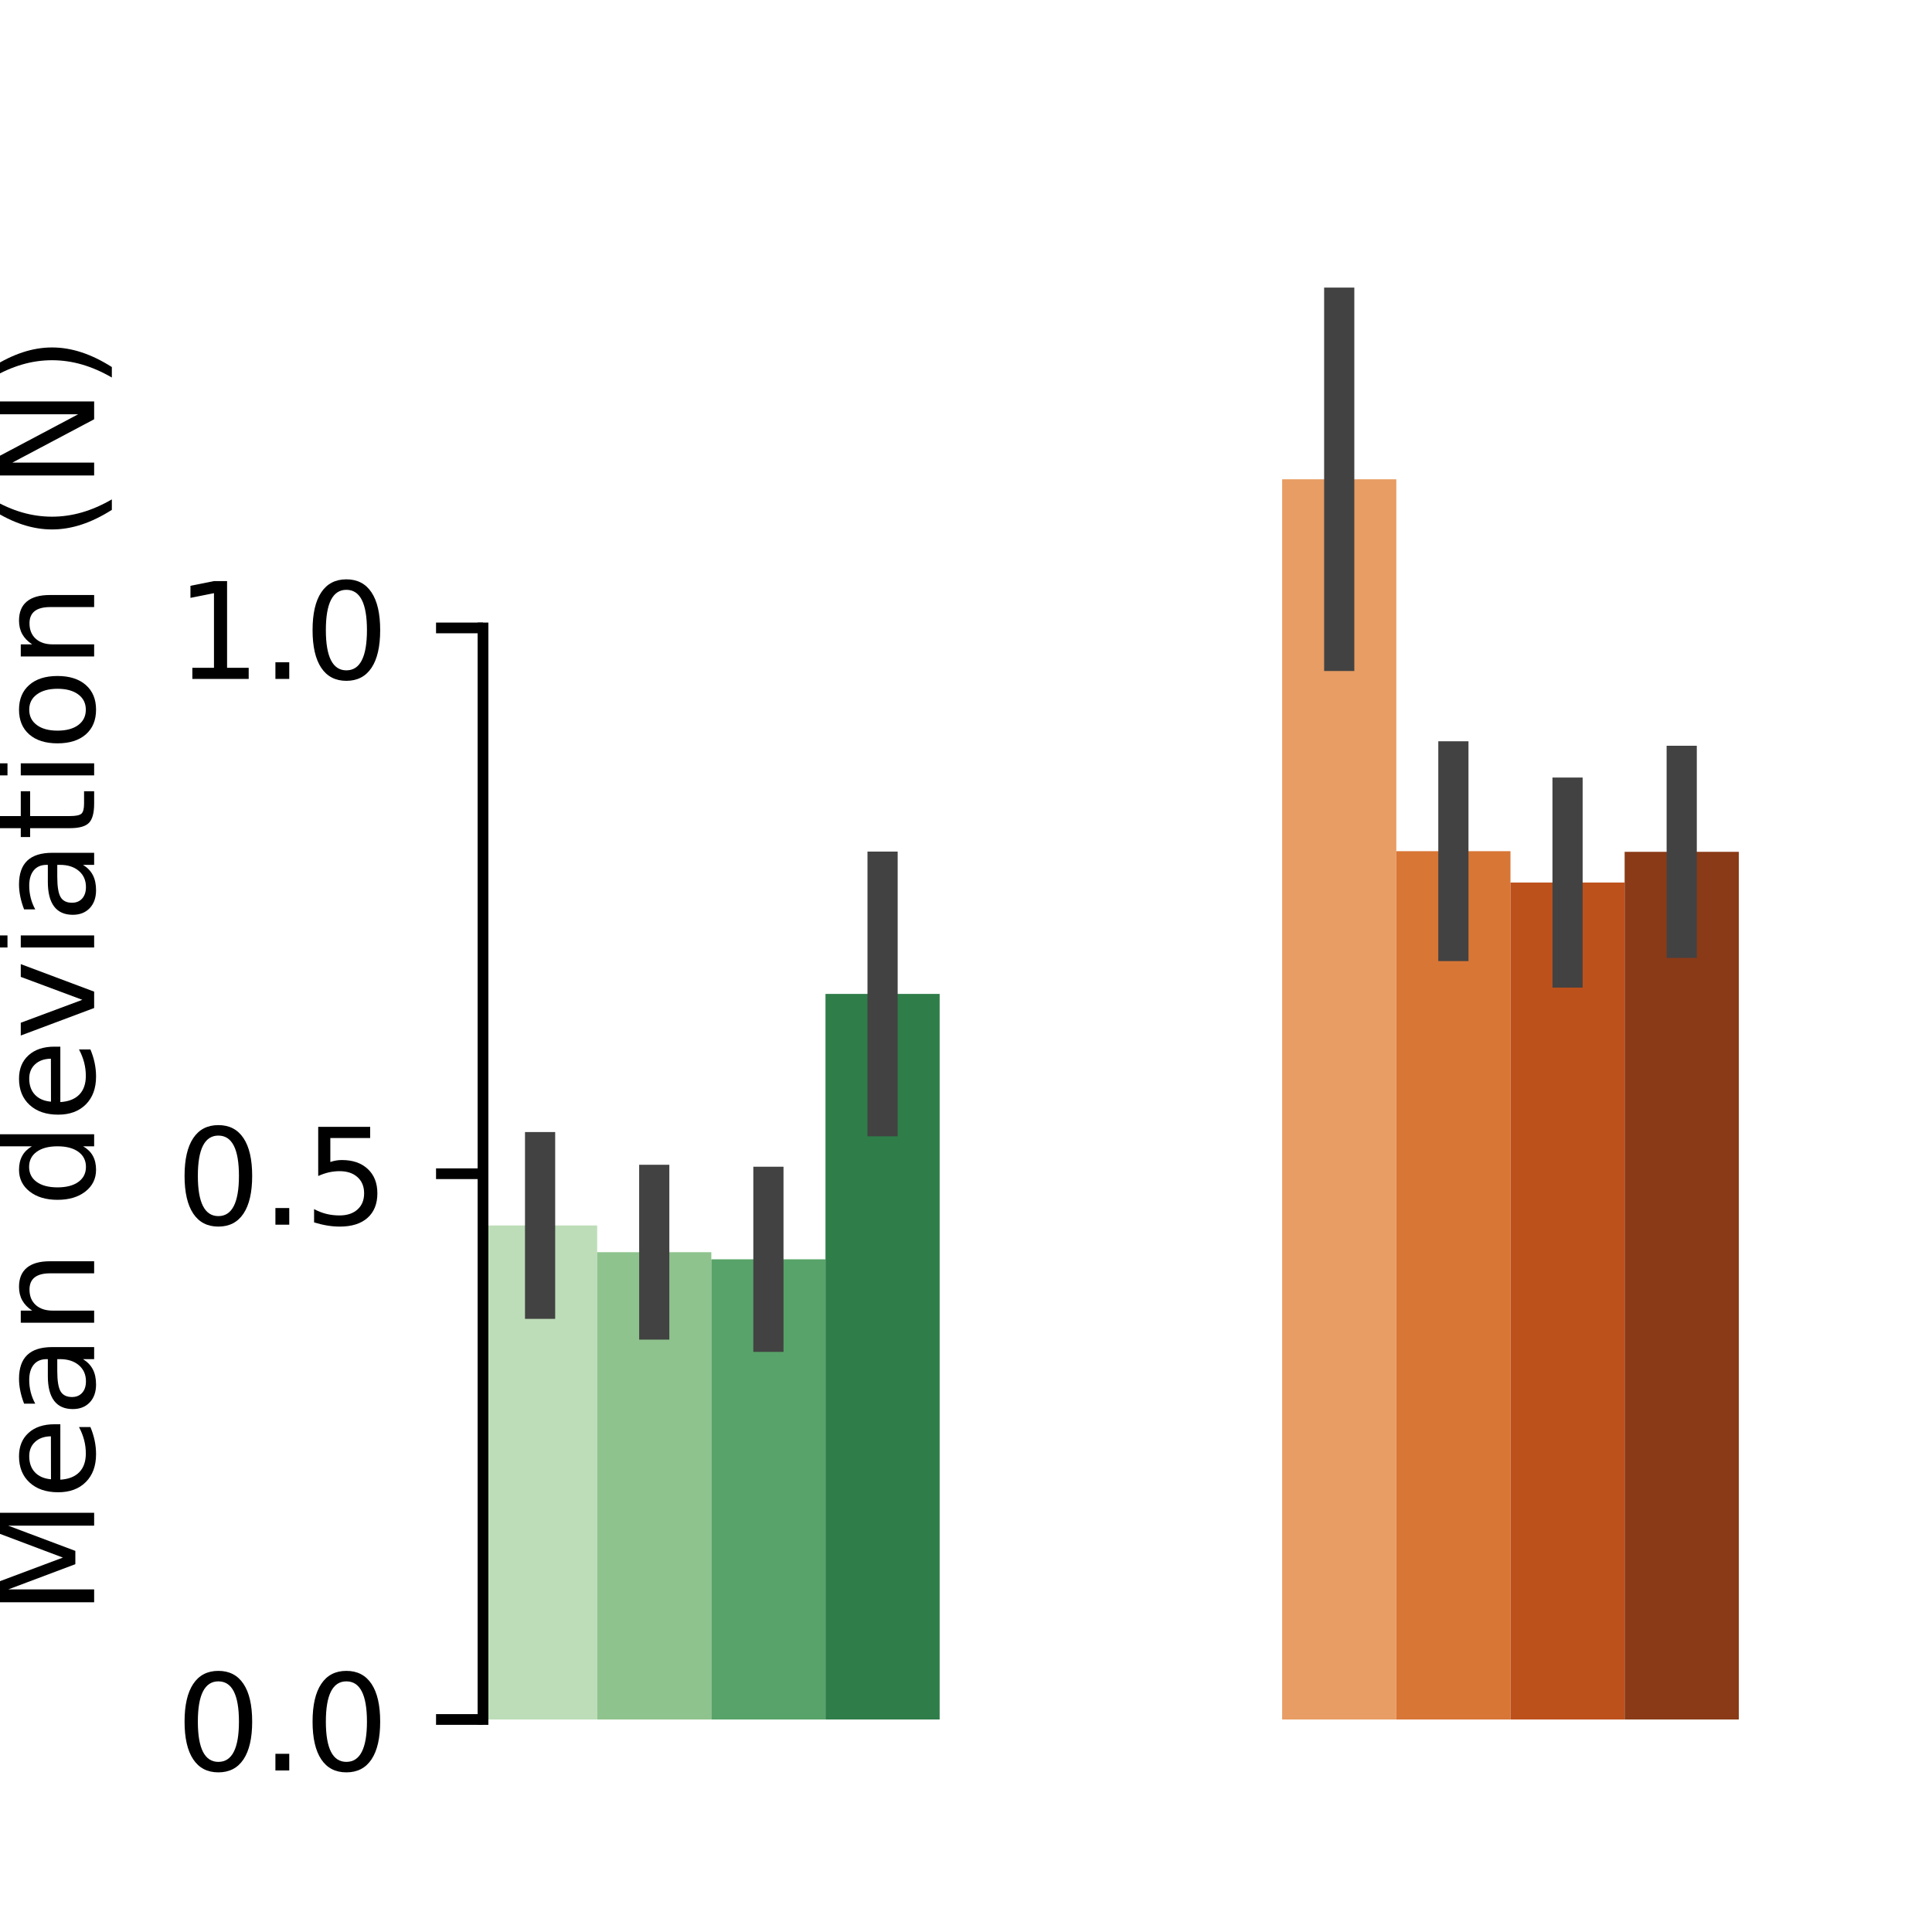
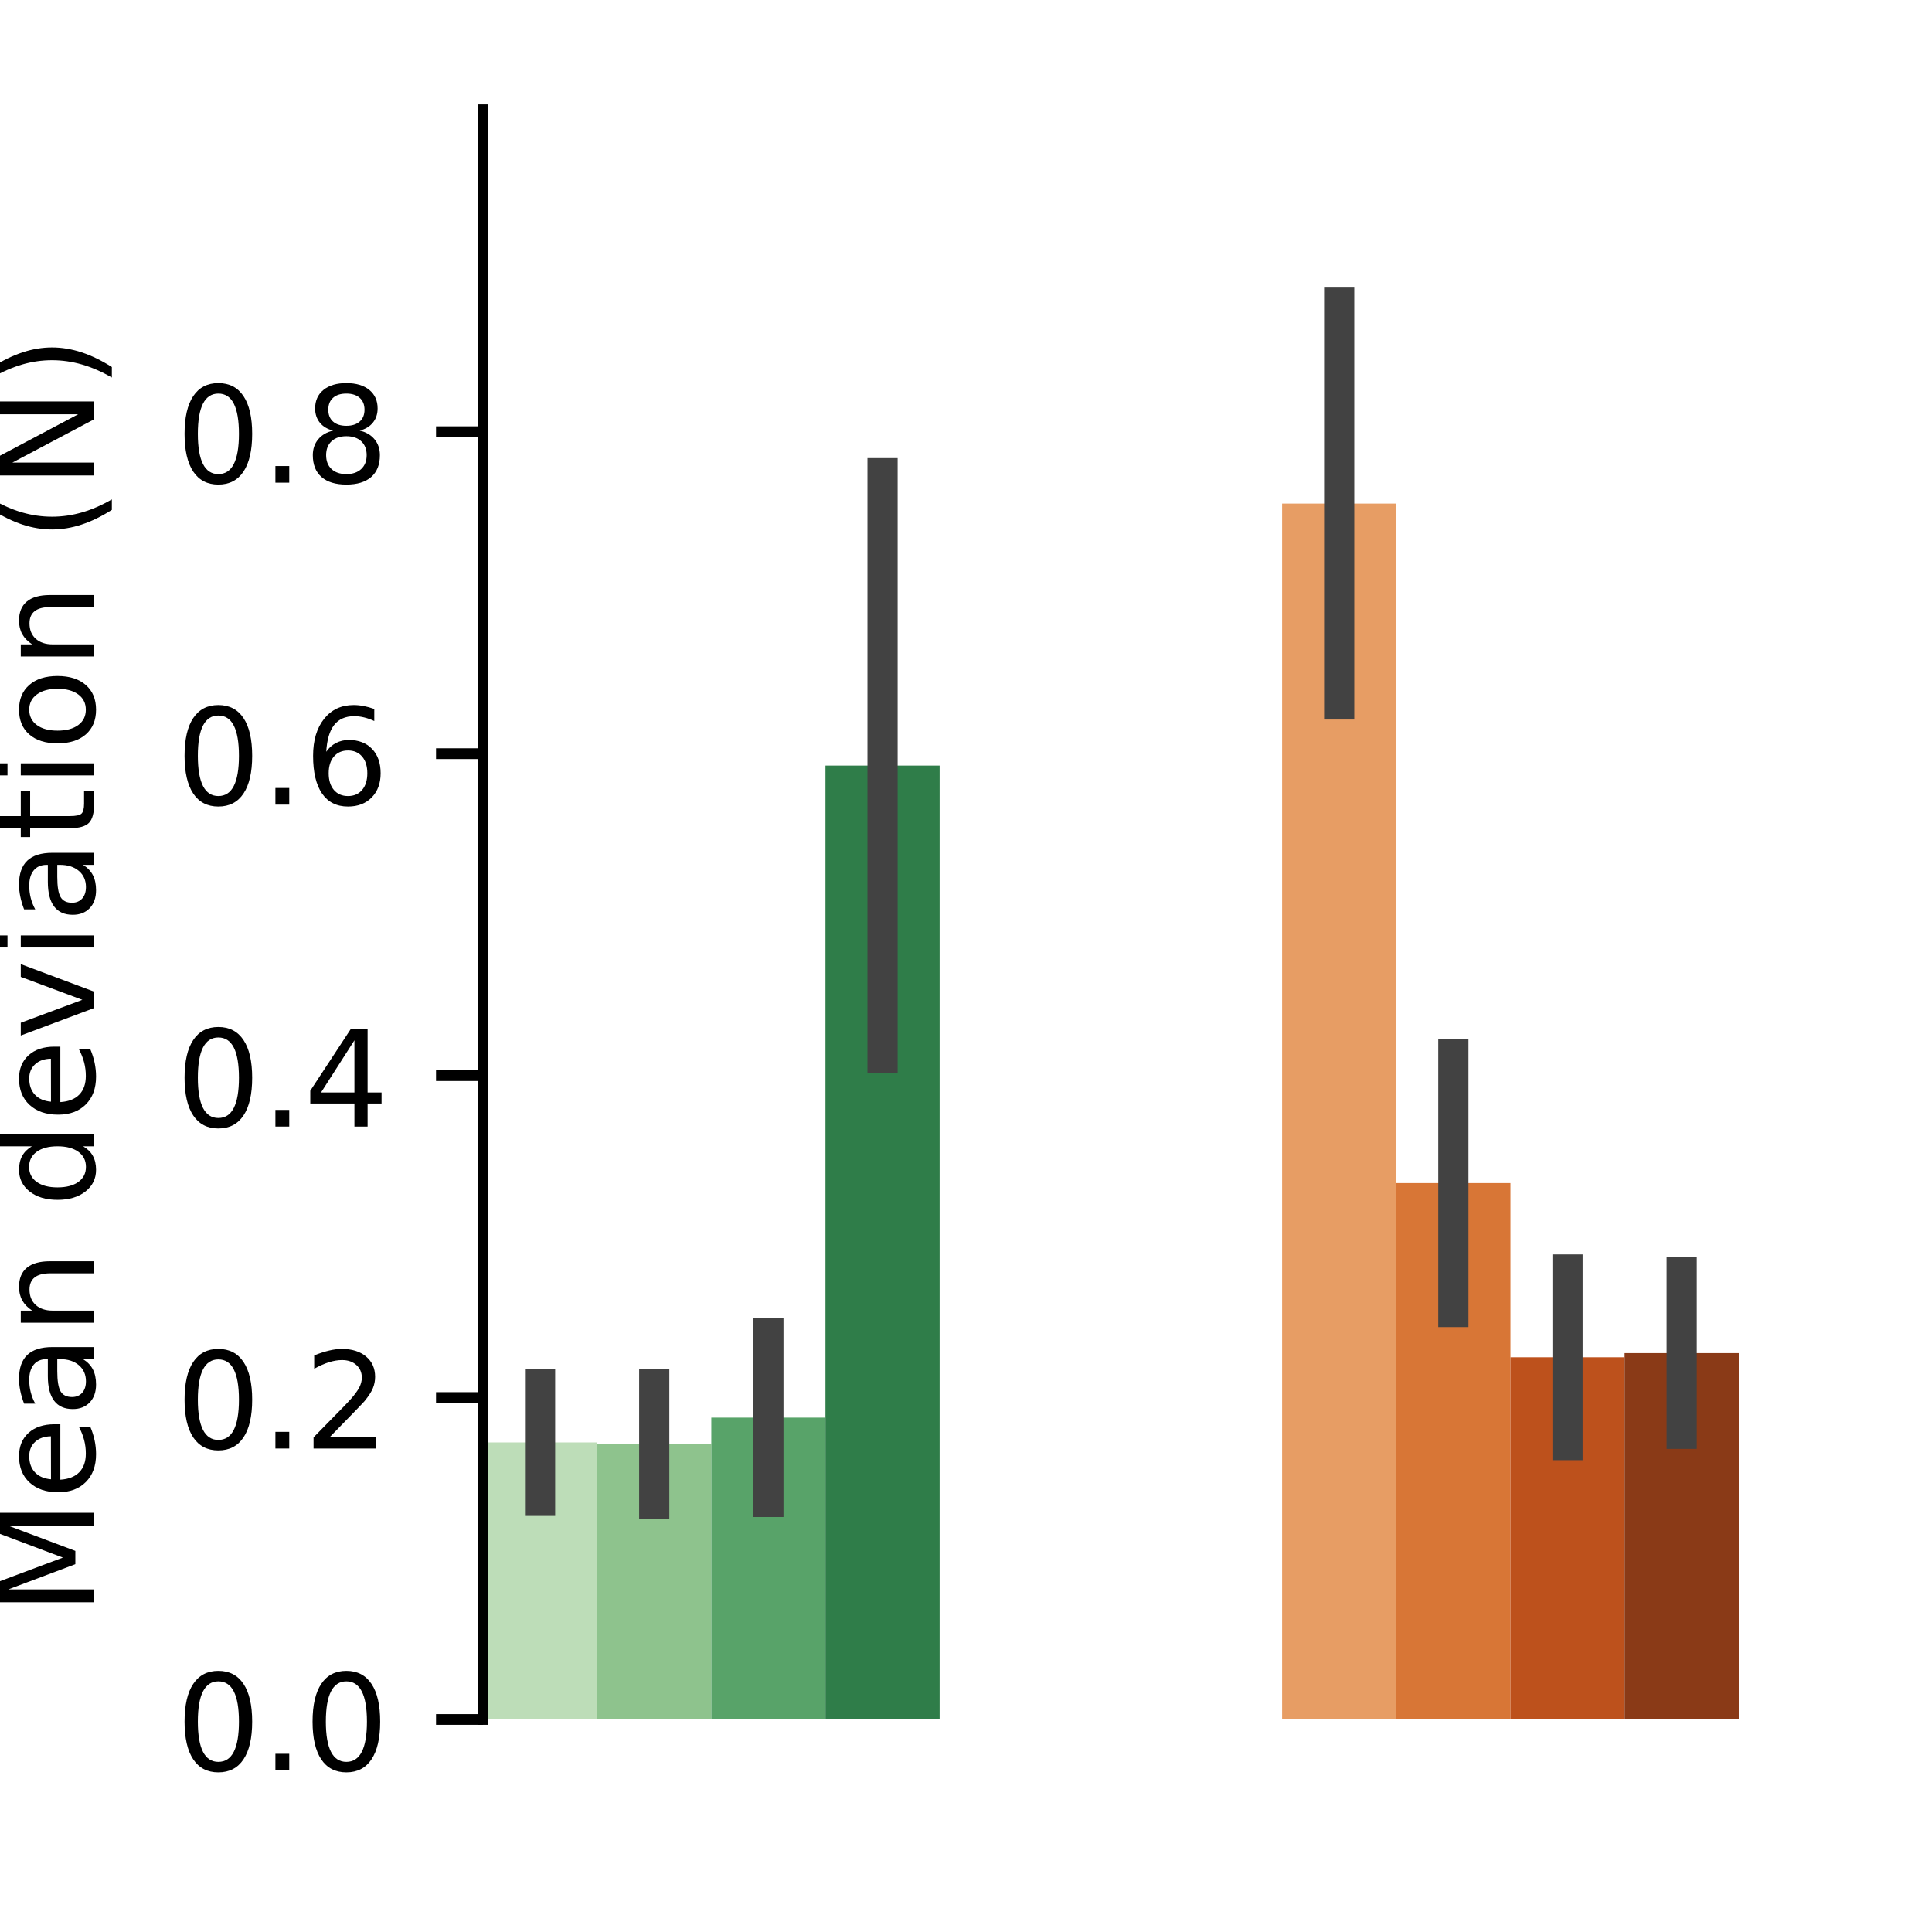
<svg xmlns="http://www.w3.org/2000/svg" xmlns:xlink="http://www.w3.org/1999/xlink" width="144pt" height="144pt" viewBox="0 0 144 144" version="1.1">
  <defs>
    <style type="text/css">*{stroke-linejoin: round; stroke-linecap: butt}</style>
  </defs>
  <g id="figure_1">
    <g id="patch_1">
      <path d="M 0 144  L 144 144  L 144 0  L 0 0  z " style="fill: #ffffff" />
    </g>
    <g id="axes_1">
      <g id="patch_2">
        <path d="M 36 128.16  L 78.545 128.16  L 78.545 17.28  L 36 17.28  z " style="fill: #ffffff" />
      </g>
      <g id="patch_3">
-         <path d="M 36 128.16  L 44.509 128.16  L 44.509 91.339  L 36 91.339  z " clip-path="url(#p6b0ba08336)" style="fill: #bdddb8" />
+         <path d="M 36 128.16  L 44.509 128.16  L 44.509 107.511  L 36 107.511  z " clip-path="url(#p6fe5c550fc)" style="fill: #bdddb8" />
      </g>
      <g id="patch_4">
-         <path d="M 44.509 128.16  L 53.018 128.16  L 53.018 93.331  L 44.509 93.331  z " clip-path="url(#p6b0ba08336)" style="fill: #8ec38d" />
+         <path d="M 44.509 128.16  L 53.018 128.16  L 53.018 107.616  L 44.509 107.616  z " clip-path="url(#p6fe5c550fc)" style="fill: #8ec38d" />
      </g>
      <g id="patch_5">
-         <path d="M 53.018 128.16  L 61.527 128.16  L 61.527 93.861  L 53.018 93.861  z " clip-path="url(#p6b0ba08336)" style="fill: #58a369" />
+         <path d="M 53.018 128.16  L 61.527 128.16  L 61.527 105.661  L 53.018 105.661  z " clip-path="url(#p6fe5c550fc)" style="fill: #58a369" />
      </g>
      <g id="patch_6">
-         <path d="M 61.527 128.16  L 70.036 128.16  L 70.036 74.081  L 61.527 74.081  z " clip-path="url(#p6b0ba08336)" style="fill: #2f7d49" />
+         <path d="M 61.527 128.16  L 70.036 128.16  L 70.036 57.061  L 61.527 57.061  z " clip-path="url(#p6fe5c550fc)" style="fill: #2f7d49" />
      </g>
      <g id="matplotlib.axis_1" />
      <g id="matplotlib.axis_2">
        <g id="ytick_1">
          <g id="line2d_1">
            <defs>
-               <path id="mafdeb0dd1a" d="M 0 0  L -3.5 0  " style="stroke: #000000; stroke-width: 0.8" />
+               <path id="m4ddf3623a4" d="M 0 0  L -3.5 0  " style="stroke: #000000; stroke-width: 0.8" />
            </defs>
            <g>
-               <use xlink:href="#mafdeb0dd1a" x="36" y="128.16" style="stroke: #000000; stroke-width: 0.8" />
+               <use xlink:href="#m4ddf3623a4" x="36" y="128.16" style="stroke: #000000; stroke-width: 0.8" />
            </g>
          </g>
          <g id="text_1">
            <g transform="translate(13.09688 131.9592) scale(0.1 -0.1)">
              <defs>
                <path id="DejaVuSans-30" d="M 2034 4250  Q 1547 4250 1301 3770  Q 1056 3291 1056 2328  Q 1056 1369 1301 889  Q 1547 409 2034 409  Q 2525 409 2770 889  Q 3016 1369 3016 2328  Q 3016 3291 2770 3770  Q 2525 4250 2034 4250  z M 2034 4750  Q 2819 4750 3233 4129  Q 3647 3509 3647 2328  Q 3647 1150 3233 529  Q 2819 -91 2034 -91  Q 1250 -91 836 529  Q 422 1150 422 2328  Q 422 3509 836 4129  Q 1250 4750 2034 4750  z " transform="scale(0.015625)" />
                <path id="DejaVuSans-2e" d="M 684 794  L 1344 794  L 1344 0  L 684 0  L 684 794  z " transform="scale(0.015625)" />
              </defs>
              <use xlink:href="#DejaVuSans-30" />
              <use xlink:href="#DejaVuSans-2e" transform="translate(63.62305 0)" />
              <use xlink:href="#DejaVuSans-30" transform="translate(95.41016 0)" />
            </g>
          </g>
        </g>
        <g id="ytick_2">
          <g id="line2d_2">
            <g>
-               <use xlink:href="#mafdeb0dd1a" x="36" y="87.482" style="stroke: #000000; stroke-width: 0.8" />
+               <use xlink:href="#m4ddf3623a4" x="36" y="104.164" style="stroke: #000000; stroke-width: 0.8" />
            </g>
          </g>
          <g id="text_2">
-             <g transform="translate(13.09688 91.28084) scale(0.1 -0.1)">
-               <defs>
-                 <path id="DejaVuSans-35" d="M 691 4666  L 3169 4666  L 3169 4134  L 1269 4134  L 1269 2991  Q 1406 3038 1543 3061  Q 1681 3084 1819 3084  Q 2600 3084 3056 2656  Q 3513 2228 3513 1497  Q 3513 744 3044 326  Q 2575 -91 1722 -91  Q 1428 -91 1123 -41  Q 819 9 494 109  L 494 744  Q 775 591 1075 516  Q 1375 441 1709 441  Q 2250 441 2565 725  Q 2881 1009 2881 1497  Q 2881 1984 2565 2268  Q 2250 2553 1709 2553  Q 1456 2553 1204 2497  Q 953 2441 691 2322  L 691 4666  z " transform="scale(0.015625)" />
-               </defs>
-               <use xlink:href="#DejaVuSans-30" />
-               <use xlink:href="#DejaVuSans-2e" transform="translate(63.62305 0)" />
-               <use xlink:href="#DejaVuSans-35" transform="translate(95.41016 0)" />
+             <g transform="translate(13.09688 107.9635) scale(0.1 -0.1)">
+               <defs>
+                 <path id="DejaVuSans-32" d="M 1228 531  L 3431 531  L 3431 0  L 469 0  L 469 531  Q 828 903 1448 1529  Q 2069 2156 2228 2338  Q 2531 2678 2651 2914  Q 2772 3150 2772 3378  Q 2772 3750 2511 3984  Q 2250 4219 1831 4219  Q 1534 4219 1204 4116  Q 875 4013 500 3803  L 500 4441  Q 881 4594 1212 4672  Q 1544 4750 1819 4750  Q 2544 4750 2975 4387  Q 3406 4025 3406 3419  Q 3406 3131 3298 2873  Q 3191 2616 2906 2266  Q 2828 2175 2409 1742  Q 1991 1309 1228 531  z " transform="scale(0.015625)" />
+               </defs>
+               <use xlink:href="#DejaVuSans-30" />
+               <use xlink:href="#DejaVuSans-2e" transform="translate(63.62305 0)" />
+               <use xlink:href="#DejaVuSans-32" transform="translate(95.41016 0)" />
            </g>
          </g>
        </g>
        <g id="ytick_3">
          <g id="line2d_3">
            <g>
-               <use xlink:href="#mafdeb0dd1a" x="36" y="46.803" style="stroke: #000000; stroke-width: 0.8" />
+               <use xlink:href="#m4ddf3623a4" x="36" y="80.169" style="stroke: #000000; stroke-width: 0.8" />
            </g>
          </g>
          <g id="text_3">
-             <g transform="translate(13.09688 50.60247) scale(0.1 -0.1)">
-               <defs>
-                 <path id="DejaVuSans-31" d="M 794 531  L 1825 531  L 1825 4091  L 703 3866  L 703 4441  L 1819 4666  L 2450 4666  L 2450 531  L 3481 531  L 3481 0  L 794 0  L 794 531  z " transform="scale(0.015625)" />
-               </defs>
-               <use xlink:href="#DejaVuSans-31" />
-               <use xlink:href="#DejaVuSans-2e" transform="translate(63.62305 0)" />
-               <use xlink:href="#DejaVuSans-30" transform="translate(95.41016 0)" />
-             </g>
-           </g>
-         </g>
-         <g id="text_4">
+             <g transform="translate(13.09688 83.96776) scale(0.1 -0.1)">
+               <defs>
+                 <path id="DejaVuSans-34" d="M 2419 4116  L 825 1625  L 2419 1625  L 2419 4116  z M 2253 4666  L 3047 4666  L 3047 1625  L 3713 1625  L 3713 1100  L 3047 1100  L 3047 0  L 2419 0  L 2419 1100  L 313 1100  L 313 1709  L 2253 4666  z " transform="scale(0.015625)" />
+               </defs>
+               <use xlink:href="#DejaVuSans-30" />
+               <use xlink:href="#DejaVuSans-2e" transform="translate(63.62305 0)" />
+               <use xlink:href="#DejaVuSans-34" transform="translate(95.41016 0)" />
+             </g>
+           </g>
+         </g>
+         <g id="ytick_4">
+           <g id="line2d_4">
+             <g>
+               <use xlink:href="#m4ddf3623a4" x="36" y="56.173" style="stroke: #000000; stroke-width: 0.8" />
+             </g>
+           </g>
+           <g id="text_4">
+             <g transform="translate(13.09688 59.97204) scale(0.1 -0.1)">
+               <defs>
+                 <path id="DejaVuSans-36" d="M 2113 2584  Q 1688 2584 1439 2293  Q 1191 2003 1191 1497  Q 1191 994 1439 701  Q 1688 409 2113 409  Q 2538 409 2786 701  Q 3034 994 3034 1497  Q 3034 2003 2786 2293  Q 2538 2584 2113 2584  z M 3366 4563  L 3366 3988  Q 3128 4100 2886 4159  Q 2644 4219 2406 4219  Q 1781 4219 1451 3797  Q 1122 3375 1075 2522  Q 1259 2794 1537 2939  Q 1816 3084 2150 3084  Q 2853 3084 3261 2657  Q 3669 2231 3669 1497  Q 3669 778 3244 343  Q 2819 -91 2113 -91  Q 1303 -91 875 529  Q 447 1150 447 2328  Q 447 3434 972 4092  Q 1497 4750 2381 4750  Q 2619 4750 2861 4703  Q 3103 4656 3366 4563  z " transform="scale(0.015625)" />
+               </defs>
+               <use xlink:href="#DejaVuSans-30" />
+               <use xlink:href="#DejaVuSans-2e" transform="translate(63.62305 0)" />
+               <use xlink:href="#DejaVuSans-36" transform="translate(95.41016 0)" />
+             </g>
+           </g>
+         </g>
+         <g id="ytick_5">
+           <g id="line2d_5">
+             <g>
+               <use xlink:href="#m4ddf3623a4" x="36" y="32.177" style="stroke: #000000; stroke-width: 0.8" />
+             </g>
+           </g>
+           <g id="text_5">
+             <g transform="translate(13.09688 35.97631) scale(0.1 -0.1)">
+               <defs>
+                 <path id="DejaVuSans-38" d="M 2034 2216  Q 1584 2216 1326 1975  Q 1069 1734 1069 1313  Q 1069 891 1326 650  Q 1584 409 2034 409  Q 2484 409 2743 651  Q 3003 894 3003 1313  Q 3003 1734 2745 1975  Q 2488 2216 2034 2216  z M 1403 2484  Q 997 2584 770 2862  Q 544 3141 544 3541  Q 544 4100 942 4425  Q 1341 4750 2034 4750  Q 2731 4750 3128 4425  Q 3525 4100 3525 3541  Q 3525 3141 3298 2862  Q 3072 2584 2669 2484  Q 3125 2378 3379 2068  Q 3634 1759 3634 1313  Q 3634 634 3220 271  Q 2806 -91 2034 -91  Q 1263 -91 848 271  Q 434 634 434 1313  Q 434 1759 690 2068  Q 947 2378 1403 2484  z M 1172 3481  Q 1172 3119 1398 2916  Q 1625 2713 2034 2713  Q 2441 2713 2670 2916  Q 2900 3119 2900 3481  Q 2900 3844 2670 4047  Q 2441 4250 2034 4250  Q 1625 4250 1398 4047  Q 1172 3844 1172 3481  z " transform="scale(0.015625)" />
+               </defs>
+               <use xlink:href="#DejaVuSans-30" />
+               <use xlink:href="#DejaVuSans-2e" transform="translate(63.62305 0)" />
+               <use xlink:href="#DejaVuSans-38" transform="translate(95.41016 0)" />
+             </g>
+           </g>
+         </g>
+         <g id="text_6">
          <g transform="translate(7.017187 120.4044) rotate(-90) scale(0.1 -0.1)">
            <defs>
              <path id="DejaVuSans-4d" d="M 628 4666  L 1569 4666  L 2759 1491  L 3956 4666  L 4897 4666  L 4897 0  L 4281 0  L 4281 4097  L 3078 897  L 2444 897  L 1241 4097  L 1241 0  L 628 0  L 628 4666  z " transform="scale(0.015625)" />
              <path id="DejaVuSans-65" d="M 3597 1894  L 3597 1613  L 953 1613  Q 991 1019 1311 708  Q 1631 397 2203 397  Q 2534 397 2845 478  Q 3156 559 3463 722  L 3463 178  Q 3153 47 2828 -22  Q 2503 -91 2169 -91  Q 1331 -91 842 396  Q 353 884 353 1716  Q 353 2575 817 3079  Q 1281 3584 2069 3584  Q 2775 3584 3186 3129  Q 3597 2675 3597 1894  z M 3022 2063  Q 3016 2534 2758 2815  Q 2500 3097 2075 3097  Q 1594 3097 1305 2825  Q 1016 2553 972 2059  L 3022 2063  z " transform="scale(0.015625)" />
              <path id="DejaVuSans-61" d="M 2194 1759  Q 1497 1759 1228 1600  Q 959 1441 959 1056  Q 959 750 1161 570  Q 1363 391 1709 391  Q 2188 391 2477 730  Q 2766 1069 2766 1631  L 2766 1759  L 2194 1759  z M 3341 1997  L 3341 0  L 2766 0  L 2766 531  Q 2569 213 2275 61  Q 1981 -91 1556 -91  Q 1019 -91 701 211  Q 384 513 384 1019  Q 384 1609 779 1909  Q 1175 2209 1959 2209  L 2766 2209  L 2766 2266  Q 2766 2663 2505 2880  Q 2244 3097 1772 3097  Q 1472 3097 1187 3025  Q 903 2953 641 2809  L 641 3341  Q 956 3463 1253 3523  Q 1550 3584 1831 3584  Q 2591 3584 2966 3190  Q 3341 2797 3341 1997  z " transform="scale(0.015625)" />
              <path id="DejaVuSans-6e" d="M 3513 2113  L 3513 0  L 2938 0  L 2938 2094  Q 2938 2591 2744 2837  Q 2550 3084 2163 3084  Q 1697 3084 1428 2787  Q 1159 2491 1159 1978  L 1159 0  L 581 0  L 581 3500  L 1159 3500  L 1159 2956  Q 1366 3272 1645 3428  Q 1925 3584 2291 3584  Q 2894 3584 3203 3211  Q 3513 2838 3513 2113  z " transform="scale(0.015625)" />
              <path id="DejaVuSans-20" transform="scale(0.015625)" />
              <path id="DejaVuSans-64" d="M 2906 2969  L 2906 4863  L 3481 4863  L 3481 0  L 2906 0  L 2906 525  Q 2725 213 2448 61  Q 2172 -91 1784 -91  Q 1150 -91 751 415  Q 353 922 353 1747  Q 353 2572 751 3078  Q 1150 3584 1784 3584  Q 2172 3584 2448 3432  Q 2725 3281 2906 2969  z M 947 1747  Q 947 1113 1208 752  Q 1469 391 1925 391  Q 2381 391 2643 752  Q 2906 1113 2906 1747  Q 2906 2381 2643 2742  Q 2381 3103 1925 3103  Q 1469 3103 1208 2742  Q 947 2381 947 1747  z " transform="scale(0.015625)" />
              <path id="DejaVuSans-76" d="M 191 3500  L 800 3500  L 1894 563  L 2988 3500  L 3597 3500  L 2284 0  L 1503 0  L 191 3500  z " transform="scale(0.015625)" />
              <path id="DejaVuSans-69" d="M 603 3500  L 1178 3500  L 1178 0  L 603 0  L 603 3500  z M 603 4863  L 1178 4863  L 1178 4134  L 603 4134  L 603 4863  z " transform="scale(0.015625)" />
              <path id="DejaVuSans-74" d="M 1172 4494  L 1172 3500  L 2356 3500  L 2356 3053  L 1172 3053  L 1172 1153  Q 1172 725 1289 603  Q 1406 481 1766 481  L 2356 481  L 2356 0  L 1766 0  Q 1100 0 847 248  Q 594 497 594 1153  L 594 3053  L 172 3053  L 172 3500  L 594 3500  L 594 4494  L 1172 4494  z " transform="scale(0.015625)" />
              <path id="DejaVuSans-6f" d="M 1959 3097  Q 1497 3097 1228 2736  Q 959 2375 959 1747  Q 959 1119 1226 758  Q 1494 397 1959 397  Q 2419 397 2687 759  Q 2956 1122 2956 1747  Q 2956 2369 2687 2733  Q 2419 3097 1959 3097  z M 1959 3584  Q 2709 3584 3137 3096  Q 3566 2609 3566 1747  Q 3566 888 3137 398  Q 2709 -91 1959 -91  Q 1206 -91 779 398  Q 353 888 353 1747  Q 353 2609 779 3096  Q 1206 3584 1959 3584  z " transform="scale(0.015625)" />
              <path id="DejaVuSans-28" d="M 1984 4856  Q 1566 4138 1362 3434  Q 1159 2731 1159 2009  Q 1159 1288 1364 580  Q 1569 -128 1984 -844  L 1484 -844  Q 1016 -109 783 600  Q 550 1309 550 2009  Q 550 2706 781 3412  Q 1013 4119 1484 4856  L 1984 4856  z " transform="scale(0.015625)" />
              <path id="DejaVuSans-4e" d="M 628 4666  L 1478 4666  L 3547 763  L 3547 4666  L 4159 4666  L 4159 0  L 3309 0  L 1241 3903  L 1241 0  L 628 0  L 628 4666  z " transform="scale(0.015625)" />
              <path id="DejaVuSans-29" d="M 513 4856  L 1013 4856  Q 1481 4119 1714 3412  Q 1947 2706 1947 2009  Q 1947 1309 1714 600  Q 1481 -109 1013 -844  L 513 -844  Q 928 -128 1133 580  Q 1338 1288 1338 2009  Q 1338 2731 1133 3434  Q 928 4138 513 4856  z " transform="scale(0.015625)" />
            </defs>
            <use xlink:href="#DejaVuSans-4d" />
            <use xlink:href="#DejaVuSans-65" transform="translate(86.2793 0)" />
            <use xlink:href="#DejaVuSans-61" transform="translate(147.8027 0)" />
            <use xlink:href="#DejaVuSans-6e" transform="translate(209.082 0)" />
            <use xlink:href="#DejaVuSans-20" transform="translate(272.4609 0)" />
            <use xlink:href="#DejaVuSans-64" transform="translate(304.248 0)" />
            <use xlink:href="#DejaVuSans-65" transform="translate(367.7246 0)" />
            <use xlink:href="#DejaVuSans-76" transform="translate(429.248 0)" />
            <use xlink:href="#DejaVuSans-69" transform="translate(488.4277 0)" />
            <use xlink:href="#DejaVuSans-61" transform="translate(516.2109 0)" />
            <use xlink:href="#DejaVuSans-74" transform="translate(577.4902 0)" />
            <use xlink:href="#DejaVuSans-69" transform="translate(616.6992 0)" />
            <use xlink:href="#DejaVuSans-6f" transform="translate(644.4824 0)" />
            <use xlink:href="#DejaVuSans-6e" transform="translate(705.6641 0)" />
            <use xlink:href="#DejaVuSans-20" transform="translate(769.043 0)" />
            <use xlink:href="#DejaVuSans-28" transform="translate(800.8301 0)" />
            <use xlink:href="#DejaVuSans-4e" transform="translate(839.8438 0)" />
            <use xlink:href="#DejaVuSans-29" transform="translate(914.6484 0)" />
          </g>
        </g>
      </g>
-       <g id="line2d_4">
-         <path d="M 40.255 97.176  L 40.255 85.502  " clip-path="url(#p6b0ba08336)" style="fill: none; stroke: #424242; stroke-width: 2.25; stroke-linecap: square" />
-       </g>
-       <g id="line2d_5">
-         <path d="M 48.764 98.722  L 48.764 87.94  " clip-path="url(#p6b0ba08336)" style="fill: none; stroke: #424242; stroke-width: 2.25; stroke-linecap: square" />
-       </g>
      <g id="line2d_6">
-         <path d="M 57.273 99.635  L 57.273 88.087  " clip-path="url(#p6b0ba08336)" style="fill: none; stroke: #424242; stroke-width: 2.25; stroke-linecap: square" />
+         <path d="M 40.255 111.865  L 40.255 103.157  " clip-path="url(#p6fe5c550fc)" style="fill: none; stroke: #424242; stroke-width: 2.25; stroke-linecap: square" />
      </g>
      <g id="line2d_7">
-         <path d="M 65.782 83.565  L 65.782 64.598  " clip-path="url(#p6b0ba08336)" style="fill: none; stroke: #424242; stroke-width: 2.25; stroke-linecap: square" />
+         <path d="M 48.764 112.062  L 48.764 103.17  " clip-path="url(#p6fe5c550fc)" style="fill: none; stroke: #424242; stroke-width: 2.25; stroke-linecap: square" />
+       </g>
+       <g id="line2d_8">
+         <path d="M 57.273 111.942  L 57.273 99.379  " clip-path="url(#p6fe5c550fc)" style="fill: none; stroke: #424242; stroke-width: 2.25; stroke-linecap: square" />
+       </g>
+       <g id="line2d_9">
+         <path d="M 65.782 78.852  L 65.782 35.27  " clip-path="url(#p6fe5c550fc)" style="fill: none; stroke: #424242; stroke-width: 2.25; stroke-linecap: square" />
      </g>
      <g id="patch_7">
-         <path d="M 36 128.16  L 36 46.803  " style="fill: none; stroke: #000000; stroke-width: 0.8; stroke-linejoin: miter; stroke-linecap: square" />
+         <path d="M 36 128.16  L 36 8.181  " style="fill: none; stroke: #000000; stroke-width: 0.8; stroke-linejoin: miter; stroke-linecap: square" />
      </g>
    </g>
    <g id="axes_2">
      <g id="patch_8">
        <path d="M 87.055 128.16  L 129.6 128.16  L 129.6 17.28  L 87.055 17.28  z " style="fill: #ffffff" />
      </g>
      <g id="patch_9">
-         <path d="M 95.564 128.16  L 104.073 128.16  L 104.073 35.723  L 95.564 35.723  z " clip-path="url(#pafba94fc1c)" style="fill: #e79d64" />
+         <path d="M 95.564 128.16  L 104.073 128.16  L 104.073 37.533  L 95.564 37.533  z " clip-path="url(#p967d84320b)" style="fill: #e79d64" />
      </g>
      <g id="patch_10">
-         <path d="M 104.073 128.16  L 112.582 128.16  L 112.582 63.442  L 104.073 63.442  z " clip-path="url(#pafba94fc1c)" style="fill: #d87636" />
+         <path d="M 104.073 128.16  L 112.582 128.16  L 112.582 88.179  L 104.073 88.179  z " clip-path="url(#p967d84320b)" style="fill: #d87636" />
      </g>
      <g id="patch_11">
-         <path d="M 112.582 128.16  L 121.091 128.16  L 121.091 65.78  L 112.582 65.78  z " clip-path="url(#pafba94fc1c)" style="fill: #bd511c" />
+         <path d="M 112.582 128.16  L 121.091 128.16  L 121.091 101.164  L 112.582 101.164  z " clip-path="url(#p967d84320b)" style="fill: #bd511c" />
      </g>
      <g id="patch_12">
-         <path d="M 121.091 128.16  L 129.6 128.16  L 129.6 63.49  L 121.091 63.49  z " clip-path="url(#pafba94fc1c)" style="fill: #8a3a17" />
+         <path d="M 121.091 128.16  L 129.6 128.16  L 129.6 100.853  L 121.091 100.853  z " clip-path="url(#p967d84320b)" style="fill: #8a3a17" />
      </g>
      <g id="matplotlib.axis_3" />
      <g id="matplotlib.axis_4">
-         <g id="ytick_4">
-           <g id="line2d_8">
-             <defs>
-               <path id="m0f9b401bb1" d="M 0 0  L -3.5 0  " />
-             </defs>
-             <g>
-               <use xlink:href="#m0f9b401bb1" x="87.055" y="128.16" />
-             </g>
-           </g>
-         </g>
-         <g id="ytick_5">
-           <g id="line2d_9">
-             <g>
-               <use xlink:href="#m0f9b401bb1" x="87.055" y="87.482" />
-             </g>
-           </g>
-         </g>
        <g id="ytick_6">
          <g id="line2d_10">
-             <g>
-               <use xlink:href="#m0f9b401bb1" x="87.055" y="46.803" />
-             </g>
-           </g>
-         </g>
-       </g>
-       <g id="line2d_11">
-         <path d="M 99.818 48.887  L 99.818 22.56  " clip-path="url(#pafba94fc1c)" style="fill: none; stroke: #424242; stroke-width: 2.25; stroke-linecap: square" />
-       </g>
-       <g id="line2d_12">
-         <path d="M 108.327 70.511  L 108.327 56.373  " clip-path="url(#pafba94fc1c)" style="fill: none; stroke: #424242; stroke-width: 2.25; stroke-linecap: square" />
-       </g>
-       <g id="line2d_13">
-         <path d="M 116.836 72.483  L 116.836 59.078  " clip-path="url(#pafba94fc1c)" style="fill: none; stroke: #424242; stroke-width: 2.25; stroke-linecap: square" />
-       </g>
-       <g id="line2d_14">
-         <path d="M 125.345 70.272  L 125.345 56.708  " clip-path="url(#pafba94fc1c)" style="fill: none; stroke: #424242; stroke-width: 2.25; stroke-linecap: square" />
+             <defs>
+               <path id="md243a20d9f" d="M 0 0  L -3.5 0  " />
+             </defs>
+             <g>
+               <use xlink:href="#md243a20d9f" x="87.055" y="128.16" />
+             </g>
+           </g>
+         </g>
+         <g id="ytick_7">
+           <g id="line2d_11">
+             <g>
+               <use xlink:href="#md243a20d9f" x="87.055" y="104.164" />
+             </g>
+           </g>
+         </g>
+         <g id="ytick_8">
+           <g id="line2d_12">
+             <g>
+               <use xlink:href="#md243a20d9f" x="87.055" y="80.169" />
+             </g>
+           </g>
+         </g>
+         <g id="ytick_9">
+           <g id="line2d_13">
+             <g>
+               <use xlink:href="#md243a20d9f" x="87.055" y="56.173" />
+             </g>
+           </g>
+         </g>
+         <g id="ytick_10">
+           <g id="line2d_14">
+             <g>
+               <use xlink:href="#md243a20d9f" x="87.055" y="32.177" />
+             </g>
+           </g>
+         </g>
+       </g>
+       <g id="line2d_15">
+         <path d="M 99.818 52.505  L 99.818 22.56  " clip-path="url(#p967d84320b)" style="fill: none; stroke: #424242; stroke-width: 2.25; stroke-linecap: square" />
+       </g>
+       <g id="line2d_16">
+         <path d="M 108.327 97.79  L 108.327 78.567  " clip-path="url(#p967d84320b)" style="fill: none; stroke: #424242; stroke-width: 2.25; stroke-linecap: square" />
+       </g>
+       <g id="line2d_17">
+         <path d="M 116.836 107.709  L 116.836 94.62  " clip-path="url(#p967d84320b)" style="fill: none; stroke: #424242; stroke-width: 2.25; stroke-linecap: square" />
+       </g>
+       <g id="line2d_18">
+         <path d="M 125.345 106.866  L 125.345 94.84  " clip-path="url(#p967d84320b)" style="fill: none; stroke: #424242; stroke-width: 2.25; stroke-linecap: square" />
      </g>
    </g>
  </g>
  <defs>
-     <clipPath id="p6b0ba08336">
+     <clipPath id="p6fe5c550fc">
      <rect x="36" y="17.28" width="42.545" height="110.88" />
    </clipPath>
-     <clipPath id="pafba94fc1c">
+     <clipPath id="p967d84320b">
      <rect x="87.055" y="17.28" width="42.545" height="110.88" />
    </clipPath>
  </defs>
</svg>
